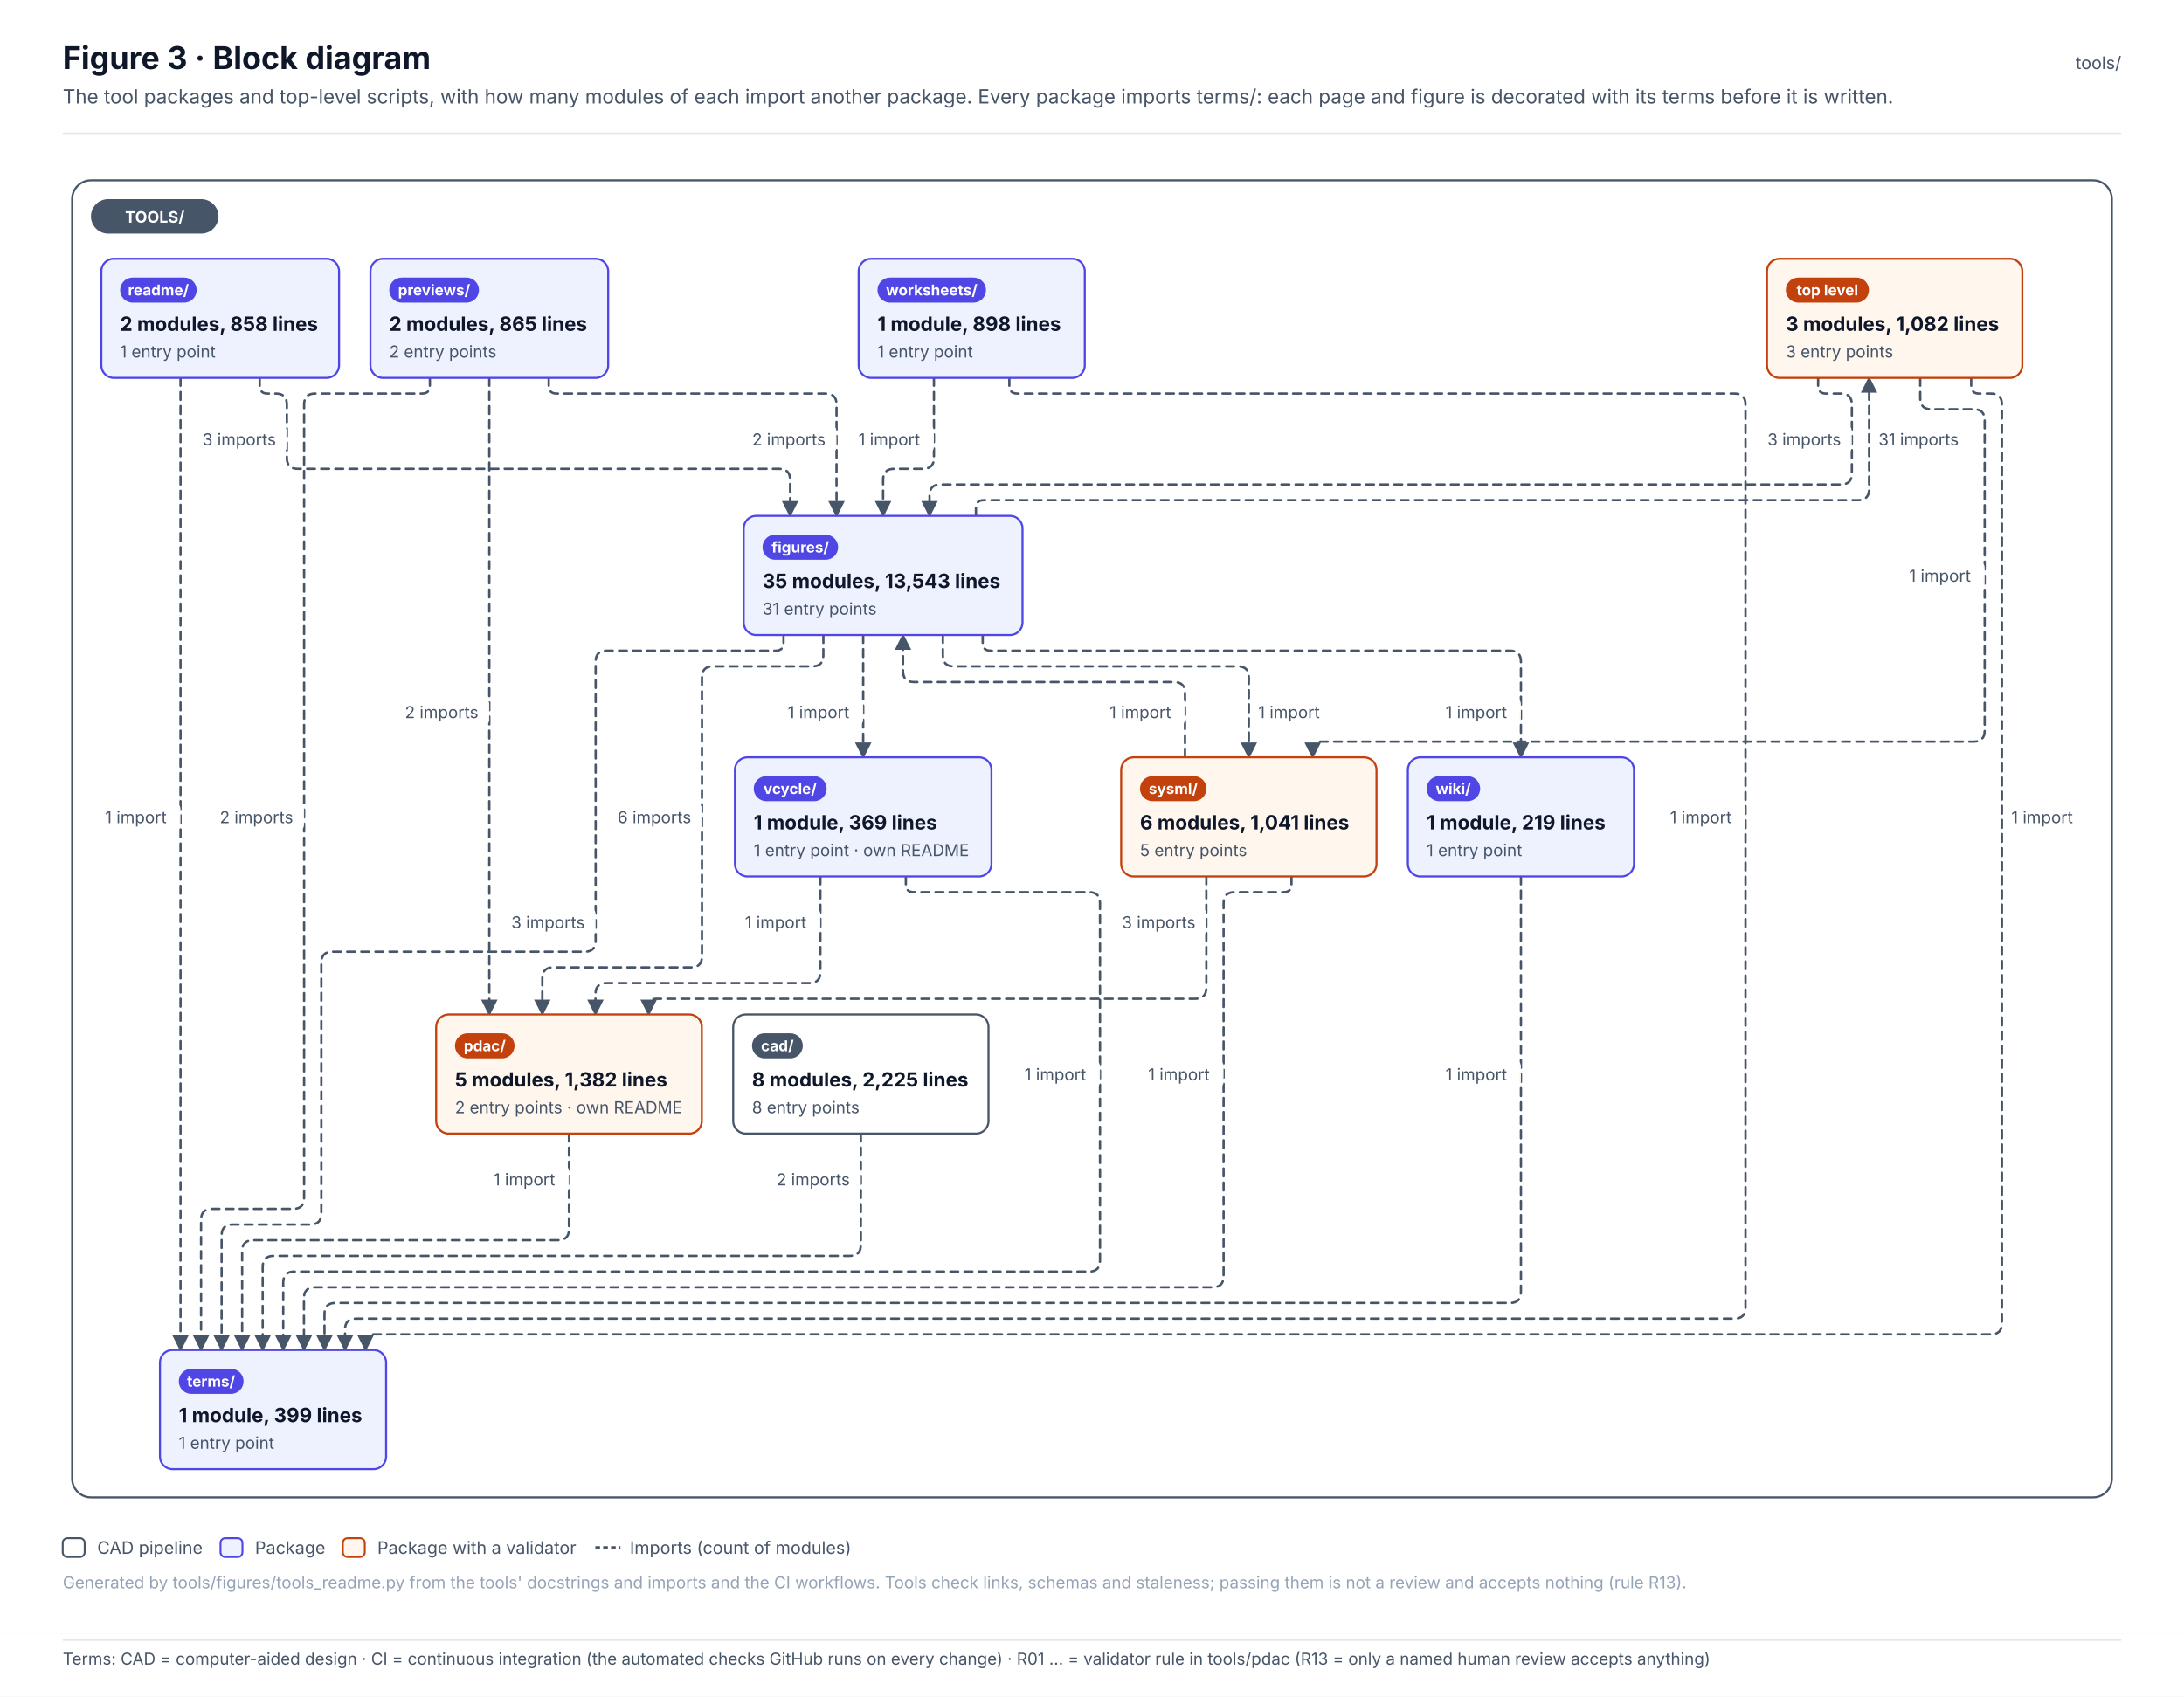
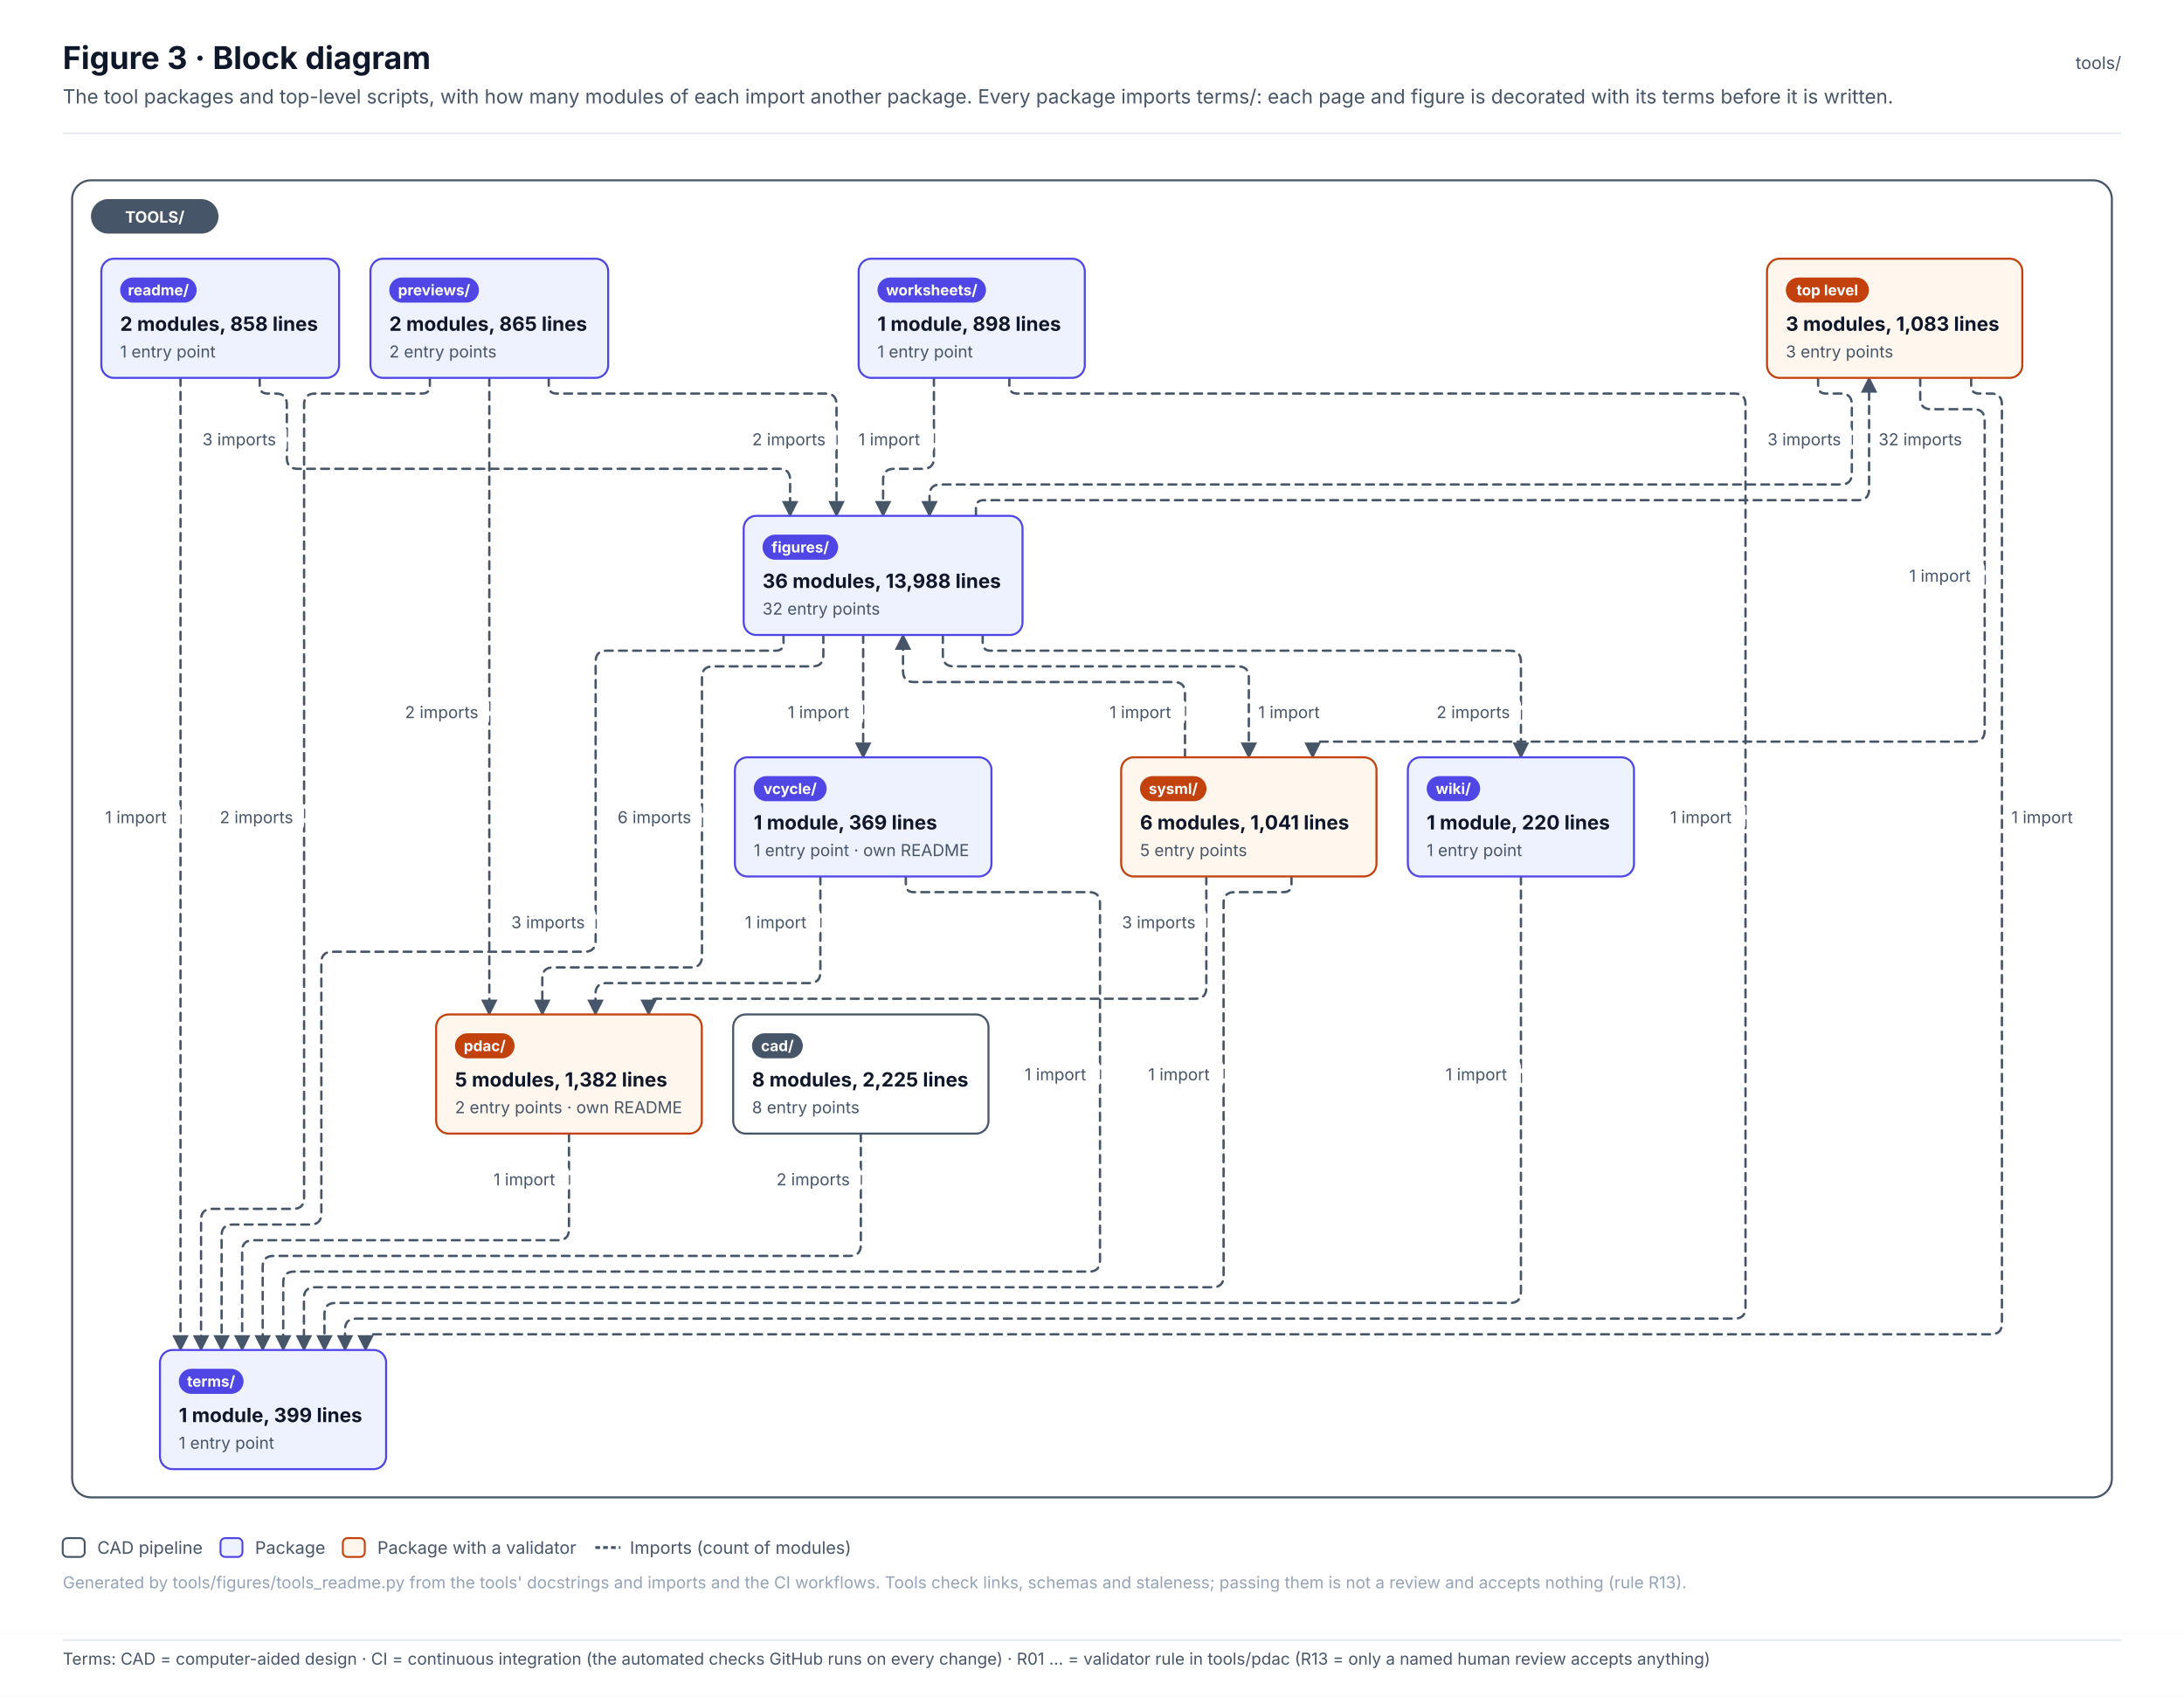
<svg xmlns="http://www.w3.org/2000/svg" width="1392.6" height="1082.1" viewBox="0 0 1392.6 1082.1" font-family="Inter, 'Segoe UI', Helvetica, Arial, sans-serif" role="img">
  <defs>
    <pattern id="hatch" patternUnits="userSpaceOnUse" width="6" height="6" patternTransform="rotate(45)">
      <rect width="6" height="6" fill="#F1F5F9" />
      <line x1="0" y1="0" x2="0" y2="6" stroke="#E2E8F0" stroke-width="2" />
    </pattern>
    <marker id="arr-ink" viewBox="0 0 10 10" refX="9" refY="5" markerWidth="7" markerHeight="7" orient="auto-start-reverse">
      <path d="M0 0 L10 5 L0 10 z" fill="#475569" />
    </marker>
    <marker id="dia-ink" viewBox="0 0 16 10" refX="15" refY="5" markerWidth="12" markerHeight="8" orient="auto-start-reverse">
      <path d="M1 5 L8 1 L15 5 L8 9 z" fill="#475569" />
    </marker>
    <marker id="tri-ink" viewBox="0 0 12 12" refX="11" refY="6" markerWidth="10" markerHeight="10" orient="auto-start-reverse">
      <path d="M1 1 L11 6 L1 11 z" fill="#FFFFFF" stroke="#475569" stroke-width="1.2" />
    </marker>
    <marker id="arr-system" viewBox="0 0 10 10" refX="9" refY="5" markerWidth="7" markerHeight="7" orient="auto-start-reverse">
      <path d="M0 0 L10 5 L0 10 z" fill="#4F46E5" />
    </marker>
    <marker id="dia-system" viewBox="0 0 16 10" refX="15" refY="5" markerWidth="12" markerHeight="8" orient="auto-start-reverse">
      <path d="M1 5 L8 1 L15 5 L8 9 z" fill="#4F46E5" />
    </marker>
    <marker id="tri-system" viewBox="0 0 12 12" refX="11" refY="6" markerWidth="10" markerHeight="10" orient="auto-start-reverse">
      <path d="M1 1 L11 6 L1 11 z" fill="#FFFFFF" stroke="#4F46E5" stroke-width="1.2" />
    </marker>
    <marker id="arr-software" viewBox="0 0 10 10" refX="9" refY="5" markerWidth="7" markerHeight="7" orient="auto-start-reverse">
      <path d="M0 0 L10 5 L0 10 z" fill="#0F766E" />
    </marker>
    <marker id="dia-software" viewBox="0 0 16 10" refX="15" refY="5" markerWidth="12" markerHeight="8" orient="auto-start-reverse">
      <path d="M1 5 L8 1 L15 5 L8 9 z" fill="#0F766E" />
    </marker>
    <marker id="tri-software" viewBox="0 0 12 12" refX="11" refY="6" markerWidth="10" markerHeight="10" orient="auto-start-reverse">
      <path d="M1 1 L11 6 L1 11 z" fill="#FFFFFF" stroke="#0F766E" stroke-width="1.2" />
    </marker>
    <marker id="arr-safety" viewBox="0 0 10 10" refX="9" refY="5" markerWidth="7" markerHeight="7" orient="auto-start-reverse">
      <path d="M0 0 L10 5 L0 10 z" fill="#C2410C" />
    </marker>
    <marker id="dia-safety" viewBox="0 0 16 10" refX="15" refY="5" markerWidth="12" markerHeight="8" orient="auto-start-reverse">
      <path d="M1 5 L8 1 L15 5 L8 9 z" fill="#C2410C" />
    </marker>
    <marker id="tri-safety" viewBox="0 0 12 12" refX="11" refY="6" markerWidth="10" markerHeight="10" orient="auto-start-reverse">
      <path d="M1 1 L11 6 L1 11 z" fill="#FFFFFF" stroke="#C2410C" stroke-width="1.2" />
    </marker>
    <marker id="arr-interface" viewBox="0 0 10 10" refX="9" refY="5" markerWidth="7" markerHeight="7" orient="auto-start-reverse">
      <path d="M0 0 L10 5 L0 10 z" fill="#7C3AED" />
    </marker>
    <marker id="dia-interface" viewBox="0 0 16 10" refX="15" refY="5" markerWidth="12" markerHeight="8" orient="auto-start-reverse">
      <path d="M1 5 L8 1 L15 5 L8 9 z" fill="#7C3AED" />
    </marker>
    <marker id="tri-interface" viewBox="0 0 12 12" refX="11" refY="6" markerWidth="10" markerHeight="10" orient="auto-start-reverse">
      <path d="M1 1 L11 6 L1 11 z" fill="#FFFFFF" stroke="#7C3AED" stroke-width="1.2" />
    </marker>
    <marker id="arr-external" viewBox="0 0 10 10" refX="9" refY="5" markerWidth="7" markerHeight="7" orient="auto-start-reverse">
      <path d="M0 0 L10 5 L0 10 z" fill="#64748B" />
    </marker>
    <marker id="dia-external" viewBox="0 0 16 10" refX="15" refY="5" markerWidth="12" markerHeight="8" orient="auto-start-reverse">
      <path d="M1 5 L8 1 L15 5 L8 9 z" fill="#64748B" />
    </marker>
    <marker id="tri-external" viewBox="0 0 12 12" refX="11" refY="6" markerWidth="10" markerHeight="10" orient="auto-start-reverse">
      <path d="M1 1 L11 6 L1 11 z" fill="#FFFFFF" stroke="#64748B" stroke-width="1.2" />
    </marker>
    <marker id="arr-work" viewBox="0 0 10 10" refX="9" refY="5" markerWidth="7" markerHeight="7" orient="auto-start-reverse">
      <path d="M0 0 L10 5 L0 10 z" fill="#475569" />
    </marker>
    <marker id="dia-work" viewBox="0 0 16 10" refX="15" refY="5" markerWidth="12" markerHeight="8" orient="auto-start-reverse">
      <path d="M1 5 L8 1 L15 5 L8 9 z" fill="#475569" />
    </marker>
    <marker id="tri-work" viewBox="0 0 12 12" refX="11" refY="6" markerWidth="10" markerHeight="10" orient="auto-start-reverse">
      <path d="M1 1 L11 6 L1 11 z" fill="#FFFFFF" stroke="#475569" stroke-width="1.2" />
    </marker>
    <marker id="arr-muted" viewBox="0 0 10 10" refX="9" refY="5" markerWidth="7" markerHeight="7" orient="auto-start-reverse">
      <path d="M0 0 L10 5 L0 10 z" fill="#94A3B8" />
    </marker>
    <marker id="dia-muted" viewBox="0 0 16 10" refX="15" refY="5" markerWidth="12" markerHeight="8" orient="auto-start-reverse">
      <path d="M1 5 L8 1 L15 5 L8 9 z" fill="#94A3B8" />
    </marker>
    <marker id="tri-muted" viewBox="0 0 12 12" refX="11" refY="6" markerWidth="10" markerHeight="10" orient="auto-start-reverse">
      <path d="M1 1 L11 6 L1 11 z" fill="#FFFFFF" stroke="#94A3B8" stroke-width="1.2" />
    </marker>
    <marker id="arr-current" viewBox="0 0 10 10" refX="9" refY="5" markerWidth="7" markerHeight="7" orient="auto-start-reverse">
      <path d="M0 0 L10 5 L0 10 z" fill="#0F172A" />
    </marker>
    <marker id="dia-current" viewBox="0 0 16 10" refX="15" refY="5" markerWidth="12" markerHeight="8" orient="auto-start-reverse">
      <path d="M1 5 L8 1 L15 5 L8 9 z" fill="#0F172A" />
    </marker>
    <marker id="tri-current" viewBox="0 0 12 12" refX="11" refY="6" markerWidth="10" markerHeight="10" orient="auto-start-reverse">
      <path d="M1 1 L11 6 L1 11 z" fill="#FFFFFF" stroke="#0F172A" stroke-width="1.2" />
    </marker>
    <marker id="arr-ok" viewBox="0 0 10 10" refX="9" refY="5" markerWidth="7" markerHeight="7" orient="auto-start-reverse">
      <path d="M0 0 L10 5 L0 10 z" fill="#2E9E6A" />
    </marker>
    <marker id="dia-ok" viewBox="0 0 16 10" refX="15" refY="5" markerWidth="12" markerHeight="8" orient="auto-start-reverse">
      <path d="M1 5 L8 1 L15 5 L8 9 z" fill="#2E9E6A" />
    </marker>
    <marker id="tri-ok" viewBox="0 0 12 12" refX="11" refY="6" markerWidth="10" markerHeight="10" orient="auto-start-reverse">
      <path d="M1 1 L11 6 L1 11 z" fill="#FFFFFF" stroke="#2E9E6A" stroke-width="1.2" />
    </marker>
    <marker id="arr-amber" viewBox="0 0 10 10" refX="9" refY="5" markerWidth="7" markerHeight="7" orient="auto-start-reverse">
      <path d="M0 0 L10 5 L0 10 z" fill="#D97706" />
    </marker>
    <marker id="dia-amber" viewBox="0 0 16 10" refX="15" refY="5" markerWidth="12" markerHeight="8" orient="auto-start-reverse">
      <path d="M1 5 L8 1 L15 5 L8 9 z" fill="#D97706" />
    </marker>
    <marker id="tri-amber" viewBox="0 0 12 12" refX="11" refY="6" markerWidth="10" markerHeight="10" orient="auto-start-reverse">
      <path d="M1 1 L11 6 L1 11 z" fill="#FFFFFF" stroke="#D97706" stroke-width="1.2" />
    </marker>
    <marker id="arr-red" viewBox="0 0 10 10" refX="9" refY="5" markerWidth="7" markerHeight="7" orient="auto-start-reverse">
      <path d="M0 0 L10 5 L0 10 z" fill="#D2553F" />
    </marker>
    <marker id="dia-red" viewBox="0 0 16 10" refX="15" refY="5" markerWidth="12" markerHeight="8" orient="auto-start-reverse">
      <path d="M1 5 L8 1 L15 5 L8 9 z" fill="#D2553F" />
    </marker>
    <marker id="tri-red" viewBox="0 0 12 12" refX="11" refY="6" markerWidth="10" markerHeight="10" orient="auto-start-reverse">
      <path d="M1 1 L11 6 L1 11 z" fill="#FFFFFF" stroke="#D2553F" stroke-width="1.2" />
    </marker>
  </defs>
  <rect x="0" y="0" width="1392.6" height="1042" rx="0" fill="#FFFFFF" stroke="none" stroke-width="0" />
  <text x="40" y="44" font-size="20" fill="#0F172A" font-weight="700">Figure 3 · Block diagram</text>
  <text x="40" y="66" font-size="12.5" fill="#475569">The tool packages and top-level scripts, with how many modules of each import another package. Every package imports terms/: each page and figure is decorated with its terms before it is written.</text>
  <text x="1352.6" y="44" font-size="11" fill="#475569" text-anchor="end">tools/</text>
  <line x1="40" y1="85" x2="1352.6" y2="85" stroke="#E2E8F0" stroke-width="1" />
  <g transform="translate(40 109)">
    <rect x="6" y="6" width="1300.6" height="840" rx="12" fill="#FFFFFF" stroke="#475569" stroke-width="1.3" />
    <path d="M1119.3 132 L1119.3 137 Q1119.3 142 1124.3 142 L1133.8 142 Q1140.8 142 1140.8 149 L1140.8 193 Q1140.8 200 1133.8 200 L559.7 200 Q552.7 200 552.7 207 L552.7 220" stroke="#475569" stroke-width="1.5" fill="none" stroke-dasharray="5 4" stroke-linejoin="round" stroke-linecap="round" marker-end="url(#arr-ink)" />
    <path d="M1184.4 132 L1184.4 145 Q1184.4 152 1191.4 152 L1218.5 152 Q1225.5 152 1225.5 159 L1225.5 357 Q1225.5 364 1218.5 364 L802 364 Q797 364 797 369 L797 374" stroke="#475569" stroke-width="1.5" fill="none" stroke-dasharray="5 4" stroke-linejoin="round" stroke-linecap="round" marker-end="url(#arr-ink)" />
    <path d="M1216.9 132 L1216.9 137 Q1216.9 142 1221.9 142 L1229.5 142 Q1236.5 142 1236.5 149 L1236.5 735 Q1236.5 742 1229.5 742 L198.1 742 Q193.1 742 193.1 747 L193.1 752" stroke="#475569" stroke-width="1.5" fill="none" stroke-dasharray="5 4" stroke-linejoin="round" stroke-linecap="round" marker-end="url(#arr-ink)" />
    <path d="M508.9 614 L508.9 685 Q508.9 692 501.9 692 L134.5 692 Q127.5 692 127.5 699 L127.5 752" stroke="#475569" stroke-width="1.5" fill="none" stroke-dasharray="5 4" stroke-linejoin="round" stroke-linecap="round" marker-end="url(#arr-ink)" />
    <path d="M582.3 220 L582.3 215 Q582.3 210 587.3 210 L1144.8 210 Q1151.8 210 1151.8 203 L1151.8 132" stroke="#475569" stroke-width="1.5" fill="none" stroke-dasharray="5 4" stroke-linejoin="round" stroke-linecap="round" marker-end="url(#arr-ink)" />
    <path d="M485 296 L485 309 Q485 316 478 316 L414.6 316 Q407.6 316 407.6 323 L407.6 501 Q407.6 508 400.6 508 L312.8 508 Q305.8 508 305.8 515 L305.8 538" stroke="#475569" stroke-width="1.5" fill="none" stroke-dasharray="5 4" stroke-linejoin="round" stroke-linecap="round" marker-end="url(#arr-ink)" />
    <path d="M561.2 296 L561.2 309 Q561.2 316 568.2 316 L749.3 316 Q756.3 316 756.3 323 L756.3 374" stroke="#475569" stroke-width="1.5" fill="none" stroke-dasharray="5 4" stroke-linejoin="round" stroke-linecap="round" marker-end="url(#arr-ink)" />
    <path d="M459.6 296 L459.6 301 Q459.6 306 454.6 306 L346.8 306 Q339.8 306 339.8 313 L339.8 491 Q339.8 498 332.8 498 L171.9 498 Q164.9 498 164.9 505 L164.9 665 Q164.9 672 157.9 672 L108.3 672 Q101.3 672 101.3 679 L101.3 752" stroke="#475569" stroke-width="1.5" fill="none" stroke-dasharray="5 4" stroke-linejoin="round" stroke-linecap="round" marker-end="url(#arr-ink)" />
    <path d="M510.4 296 L510.4 374" stroke="#475569" stroke-width="1.5" fill="none" stroke-dasharray="5 4" stroke-linejoin="round" stroke-linecap="round" marker-end="url(#arr-ink)" />
    <path d="M586.6 296 L586.6 301 Q586.6 306 591.6 306 L922.8 306 Q929.8 306 929.8 313 L929.8 374" stroke="#475569" stroke-width="1.5" fill="none" stroke-dasharray="5 4" stroke-linejoin="round" stroke-linecap="round" marker-end="url(#arr-ink)" />
    <path d="M322.8 614 L322.8 675 Q322.8 682 315.8 682 L121.4 682 Q114.4 682 114.4 689 L114.4 752" stroke="#475569" stroke-width="1.5" fill="none" stroke-dasharray="5 4" stroke-linejoin="round" stroke-linecap="round" marker-end="url(#arr-ink)" />
    <path d="M309.9 132 L309.9 137 Q309.9 142 314.9 142 L486.4 142 Q493.4 142 493.4 149 L493.4 220" stroke="#475569" stroke-width="1.5" fill="none" stroke-dasharray="5 4" stroke-linejoin="round" stroke-linecap="round" marker-end="url(#arr-ink)" />
    <path d="M272 132 L272 538" stroke="#475569" stroke-width="1.5" fill="none" stroke-dasharray="5 4" stroke-linejoin="round" stroke-linecap="round" marker-end="url(#arr-ink)" />
    <path d="M234.1 132 L234.1 137 Q234.1 142 229.1 142 L160.9 142 Q153.9 142 153.9 149 L153.9 655 Q153.9 662 146.9 662 L95.2 662 Q88.2 662 88.2 669 L88.2 752" stroke="#475569" stroke-width="1.5" fill="none" stroke-dasharray="5 4" stroke-linejoin="round" stroke-linecap="round" marker-end="url(#arr-ink)" />
    <path d="M125.6 132 L125.6 137 Q125.6 142 130.6 142 L135.9 142 Q142.9 142 142.9 149 L142.9 183 Q142.9 190 149.9 190 L456.8 190 Q463.8 190 463.8 197 L463.8 220" stroke="#475569" stroke-width="1.5" fill="none" stroke-dasharray="5 4" stroke-linejoin="round" stroke-linecap="round" marker-end="url(#arr-ink)" />
    <path d="M75.1 132 L75.1 752" stroke="#475569" stroke-width="1.5" fill="none" stroke-dasharray="5 4" stroke-linejoin="round" stroke-linecap="round" marker-end="url(#arr-ink)" />
    <path d="M715.6 374 L715.6 333 Q715.6 326 708.6 326 L542.8 326 Q535.8 326 535.8 319 L535.8 296" stroke="#475569" stroke-width="1.5" fill="none" stroke-dasharray="5 4" stroke-linejoin="round" stroke-linecap="round" marker-end="url(#arr-ink)" />
    <path d="M729.2 450 L729.2 521 Q729.2 528 722.2 528 L378.6 528 Q373.6 528 373.6 533 L373.6 538" stroke="#475569" stroke-width="1.5" fill="none" stroke-dasharray="5 4" stroke-linejoin="round" stroke-linecap="round" marker-end="url(#arr-ink)" />
    <path d="M783.5 450 L783.5 455 Q783.5 460 778.5 460 L747.2 460 Q740.2 460 740.2 467 L740.2 705 Q740.2 712 733.2 712 L160.8 712 Q153.8 712 153.8 719 L153.8 752" stroke="#475569" stroke-width="1.5" fill="none" stroke-dasharray="5 4" stroke-linejoin="round" stroke-linecap="round" marker-end="url(#arr-ink)" />
    <path d="M483.1 450 L483.1 511 Q483.1 518 476.1 518 L346.7 518 Q339.7 518 339.7 525 L339.7 538" stroke="#475569" stroke-width="1.5" fill="none" stroke-dasharray="5 4" stroke-linejoin="round" stroke-linecap="round" marker-end="url(#arr-ink)" />
    <path d="M537.6 450 L537.6 455 Q537.6 460 542.6 460 L654.4 460 Q661.4 460 661.4 467 L661.4 695 Q661.4 702 654.4 702 L147.6 702 Q140.6 702 140.6 709 L140.6 752" stroke="#475569" stroke-width="1.5" fill="none" stroke-dasharray="5 4" stroke-linejoin="round" stroke-linecap="round" marker-end="url(#arr-ink)" />
    <path d="M929.8 450 L929.8 715 Q929.8 722 922.8 722 L173.9 722 Q166.9 722 166.9 729 L166.9 752" stroke="#475569" stroke-width="1.5" fill="none" stroke-dasharray="5 4" stroke-linejoin="round" stroke-linecap="round" marker-end="url(#arr-ink)" />
    <path d="M555.5 132 L555.5 183 Q555.5 190 548.5 190 L530.1 190 Q523.1 190 523.1 197 L523.1 220" stroke="#475569" stroke-width="1.5" fill="none" stroke-dasharray="5 4" stroke-linejoin="round" stroke-linecap="round" marker-end="url(#arr-ink)" />
    <path d="M603.6 132 L603.6 137 Q603.6 142 608.6 142 L1066 142 Q1073 142 1073 149 L1073 725 Q1073 732 1066 732 L187 732 Q180 732 180 739 L180 752" stroke="#475569" stroke-width="1.5" fill="none" stroke-dasharray="5 4" stroke-linejoin="round" stroke-linecap="round" marker-end="url(#arr-ink)" />
    <rect x="18" y="18" width="81.3" height="22" rx="11" fill="#475569" stroke="none" stroke-width="0" />
    <text x="58.7" y="33" font-size="10" fill="#FFFFFF" font-weight="700" text-anchor="middle">TOOLS/</text>
    <rect x="427.5" y="538" width="162.8" height="76" rx="8" fill="#FFFFFF" stroke="#475569" stroke-width="1.3" />
    <rect x="439.5" y="550" width="32.4" height="16" rx="8.0" fill="#475569" stroke="none" stroke-width="1" />
    <text x="455.7" y="561.4" font-size="9.5" fill="#FFFFFF" font-weight="700" text-anchor="middle">cad/</text>
    <text x="439.5" y="584" font-size="12.5" fill="#0F172A" font-weight="700">8 modules, 2,225 lines</text>
    <text x="439.5" y="601" font-size="10.5" fill="#475569">8 entry points</text>
    <rect x="434.2" y="220" width="177.8" height="76" rx="8" fill="#EEF2FF" stroke="#4F46E5" stroke-width="1.3" />
    <rect x="446.2" y="232" width="48.2" height="16" rx="8.0" fill="#4F46E5" stroke="none" stroke-width="1" />
    <text x="470.3" y="243.4" font-size="9.5" fill="#FFFFFF" font-weight="700" text-anchor="middle">figures/</text>
-     <text x="446.2" y="266" font-size="12.5" fill="#0F172A" font-weight="700">35 modules, 13,543 lines</text>
-     <text x="446.2" y="283" font-size="10.5" fill="#475569">31 entry points</text>
+     <text x="446.2" y="266" font-size="12.5" fill="#0F172A" font-weight="700">36 modules, 13,988 lines</text>
+     <text x="446.2" y="283" font-size="10.5" fill="#475569">32 entry points</text>
    <rect x="238.1" y="538" width="169.4" height="76" rx="8" fill="#FFF7ED" stroke="#C2410C" stroke-width="1.3" />
    <rect x="250.1" y="550" width="38" height="16" rx="8.0" fill="#C2410C" stroke="none" stroke-width="1" />
    <text x="269.1" y="561.4" font-size="9.5" fill="#FFFFFF" font-weight="700" text-anchor="middle">pdac/</text>
    <text x="250.1" y="584" font-size="12.5" fill="#0F172A" font-weight="700">5 modules, 1,382 lines</text>
    <text x="250.1" y="601" font-size="10.5" fill="#475569">2 entry points · own README</text>
    <rect x="196.2" y="56" width="151.6" height="76" rx="8" fill="#EEF2FF" stroke="#4F46E5" stroke-width="1.3" />
    <rect x="208.2" y="68" width="57.2" height="16" rx="8.0" fill="#4F46E5" stroke="none" stroke-width="1" />
    <text x="236.8" y="79.4" font-size="9.5" fill="#FFFFFF" font-weight="700" text-anchor="middle">previews/</text>
    <text x="208.2" y="102" font-size="12.5" fill="#0F172A" font-weight="700">2 modules, 865 lines</text>
    <text x="208.2" y="119" font-size="10.5" fill="#475569">2 entry points</text>
    <rect x="24.6" y="56" width="151.6" height="76" rx="8" fill="#EEF2FF" stroke="#4F46E5" stroke-width="1.3" />
    <rect x="36.6" y="68" width="48.8" height="16" rx="8.0" fill="#4F46E5" stroke="none" stroke-width="1" />
    <text x="61" y="79.4" font-size="9.5" fill="#FFFFFF" font-weight="700" text-anchor="middle">readme/</text>
    <text x="36.6" y="102" font-size="12.5" fill="#0F172A" font-weight="700">2 modules, 858 lines</text>
    <text x="36.6" y="119" font-size="10.5" fill="#475569">1 entry point</text>
    <rect x="674.9" y="374" width="162.8" height="76" rx="8" fill="#FFF7ED" stroke="#C2410C" stroke-width="1.3" />
    <rect x="686.9" y="386" width="42.4" height="16" rx="8.0" fill="#C2410C" stroke="none" stroke-width="1" />
    <text x="708.1" y="397.4" font-size="9.5" fill="#FFFFFF" font-weight="700" text-anchor="middle">sysml/</text>
    <text x="686.9" y="420" font-size="12.5" fill="#0F172A" font-weight="700">6 modules, 1,041 lines</text>
    <text x="686.9" y="437" font-size="10.5" fill="#475569">5 entry points</text>
    <rect x="62" y="752" width="144.2" height="76" rx="8" fill="#EEF2FF" stroke="#4F46E5" stroke-width="1.3" />
    <rect x="74" y="764" width="41.3" height="16" rx="8.0" fill="#4F46E5" stroke="none" stroke-width="1" />
    <text x="94.6" y="775.4" font-size="9.5" fill="#FFFFFF" font-weight="700" text-anchor="middle">terms/</text>
    <text x="74" y="798" font-size="12.5" fill="#0F172A" font-weight="700">1 module, 399 lines</text>
    <text x="74" y="815" font-size="10.5" fill="#475569">1 entry point</text>
    <rect x="428.6" y="374" width="163.6" height="76" rx="8" fill="#EEF2FF" stroke="#4F46E5" stroke-width="1.3" />
    <rect x="440.6" y="386" width="46.5" height="16" rx="8.0" fill="#4F46E5" stroke="none" stroke-width="1" />
    <text x="463.8" y="397.4" font-size="9.5" fill="#FFFFFF" font-weight="700" text-anchor="middle">vcycle/</text>
    <text x="440.6" y="420" font-size="12.5" fill="#0F172A" font-weight="700">1 module, 369 lines</text>
    <text x="440.6" y="437" font-size="10.5" fill="#475569">1 entry point · own README</text>
    <rect x="857.7" y="374" width="144.2" height="76" rx="8" fill="#EEF2FF" stroke="#4F46E5" stroke-width="1.3" />
    <rect x="869.7" y="386" width="34.1" height="16" rx="8.0" fill="#4F46E5" stroke="none" stroke-width="1" />
    <text x="886.7" y="397.4" font-size="9.5" fill="#FFFFFF" font-weight="700" text-anchor="middle">wiki/</text>
-     <text x="869.7" y="420" font-size="12.5" fill="#0F172A" font-weight="700">1 module, 219 lines</text>
+     <text x="869.7" y="420" font-size="12.5" fill="#0F172A" font-weight="700">1 module, 220 lines</text>
    <text x="869.7" y="437" font-size="10.5" fill="#475569">1 entry point</text>
    <rect x="507.5" y="56" width="144.2" height="76" rx="8" fill="#EEF2FF" stroke="#4F46E5" stroke-width="1.3" />
    <rect x="519.5" y="68" width="69.2" height="16" rx="8.0" fill="#4F46E5" stroke="none" stroke-width="1" />
    <text x="554.1" y="79.4" font-size="9.5" fill="#FFFFFF" font-weight="700" text-anchor="middle">worksheets/</text>
    <text x="519.5" y="102" font-size="12.5" fill="#0F172A" font-weight="700">1 module, 898 lines</text>
    <text x="519.5" y="119" font-size="10.5" fill="#475569">1 entry point</text>
    <rect x="1086.7" y="56" width="162.8" height="76" rx="8" fill="#FFF7ED" stroke="#C2410C" stroke-width="1.3" />
    <rect x="1098.7" y="68" width="53" height="16" rx="8.0" fill="#C2410C" stroke="none" stroke-width="1" />
    <text x="1125.2" y="79.4" font-size="9.5" fill="#FFFFFF" font-weight="700" text-anchor="middle">top level</text>
-     <text x="1098.7" y="102" font-size="12.5" fill="#0F172A" font-weight="700">3 modules, 1,082 lines</text>
+     <text x="1098.7" y="102" font-size="12.5" fill="#0F172A" font-weight="700">3 modules, 1,083 lines</text>
    <text x="1098.7" y="119" font-size="10.5" fill="#475569">3 entry points</text>
    <rect x="1082" y="162" width="58.8" height="18" rx="4" fill="#FFFFFF" stroke="none" stroke-width="0" opacity="0.92" />
    <text x="1087" y="175" font-size="10.5" fill="#475569">3 imports</text>
    <rect x="1172.4" y="249" width="53.1" height="18" rx="4" fill="#FFFFFF" stroke="none" stroke-width="0" opacity="0.92" />
    <text x="1177.4" y="262" font-size="10.5" fill="#475569">1 import</text>
    <rect x="1237.5" y="403" width="53.1" height="18" rx="4" fill="#FFFFFF" stroke="none" stroke-width="0" opacity="0.92" />
    <text x="1242.5" y="416" font-size="10.5" fill="#475569">1 import</text>
    <rect x="450.1" y="634" width="58.8" height="18" rx="4" fill="#FFFFFF" stroke="none" stroke-width="0" opacity="0.92" />
    <text x="455.1" y="647" font-size="10.5" fill="#475569">2 imports</text>
    <rect x="1152.8" y="162" width="64.7" height="18" rx="4" fill="#FFFFFF" stroke="none" stroke-width="0" opacity="0.92" />
-     <text x="1157.8" y="175" font-size="10.5" fill="#475569">31 imports</text>
+     <text x="1157.8" y="175" font-size="10.5" fill="#475569">32 imports</text>
    <rect x="348.8" y="403" width="58.8" height="18" rx="4" fill="#FFFFFF" stroke="none" stroke-width="0" opacity="0.92" />
    <text x="353.8" y="416" font-size="10.5" fill="#475569">6 imports</text>
    <rect x="757.3" y="336" width="53.1" height="18" rx="4" fill="#FFFFFF" stroke="none" stroke-width="0" opacity="0.92" />
    <text x="762.3" y="349" font-size="10.5" fill="#475569">1 import</text>
    <rect x="281" y="470" width="58.8" height="18" rx="4" fill="#FFFFFF" stroke="none" stroke-width="0" opacity="0.92" />
    <text x="286" y="483" font-size="10.5" fill="#475569">3 imports</text>
    <rect x="457.3" y="336" width="53.1" height="18" rx="4" fill="#FFFFFF" stroke="none" stroke-width="0" opacity="0.92" />
    <text x="462.3" y="349" font-size="10.5" fill="#475569">1 import</text>
-     <rect x="876.7" y="336" width="53.1" height="18" rx="4" fill="#FFFFFF" stroke="none" stroke-width="0" opacity="0.92" />
-     <text x="881.7" y="349" font-size="10.5" fill="#475569">1 import</text>
+     <rect x="871" y="336" width="58.8" height="18" rx="4" fill="#FFFFFF" stroke="none" stroke-width="0" opacity="0.92" />
+     <text x="876" y="349" font-size="10.5" fill="#475569">2 imports</text>
    <rect x="269.7" y="634" width="53.1" height="18" rx="4" fill="#FFFFFF" stroke="none" stroke-width="0" opacity="0.92" />
    <text x="274.7" y="647" font-size="10.5" fill="#475569">1 import</text>
    <rect x="434.6" y="162" width="58.8" height="18" rx="4" fill="#FFFFFF" stroke="none" stroke-width="0" opacity="0.92" />
    <text x="439.6" y="175" font-size="10.5" fill="#475569">2 imports</text>
    <rect x="213.2" y="336" width="58.8" height="18" rx="4" fill="#FFFFFF" stroke="none" stroke-width="0" opacity="0.92" />
    <text x="218.2" y="349" font-size="10.5" fill="#475569">2 imports</text>
    <rect x="95.1" y="403" width="58.8" height="18" rx="4" fill="#FFFFFF" stroke="none" stroke-width="0" opacity="0.92" />
    <text x="100.1" y="416" font-size="10.5" fill="#475569">2 imports</text>
    <rect x="84.1" y="162" width="58.8" height="18" rx="4" fill="#FFFFFF" stroke="none" stroke-width="0" opacity="0.92" />
    <text x="89.1" y="175" font-size="10.5" fill="#475569">3 imports</text>
    <rect x="22" y="403" width="53.1" height="18" rx="4" fill="#FFFFFF" stroke="none" stroke-width="0" opacity="0.92" />
    <text x="27" y="416" font-size="10.5" fill="#475569">1 import</text>
    <rect x="662.5" y="336" width="53.1" height="18" rx="4" fill="#FFFFFF" stroke="none" stroke-width="0" opacity="0.92" />
    <text x="667.5" y="349" font-size="10.5" fill="#475569">1 import</text>
    <rect x="670.4" y="470" width="58.8" height="18" rx="4" fill="#FFFFFF" stroke="none" stroke-width="0" opacity="0.92" />
    <text x="675.4" y="483" font-size="10.5" fill="#475569">3 imports</text>
    <rect x="687.1" y="567" width="53.1" height="18" rx="4" fill="#FFFFFF" stroke="none" stroke-width="0" opacity="0.92" />
    <text x="692.1" y="580" font-size="10.5" fill="#475569">1 import</text>
    <rect x="430" y="470" width="53.1" height="18" rx="4" fill="#FFFFFF" stroke="none" stroke-width="0" opacity="0.92" />
    <text x="435" y="483" font-size="10.5" fill="#475569">1 import</text>
    <rect x="608.3" y="567" width="53.1" height="18" rx="4" fill="#FFFFFF" stroke="none" stroke-width="0" opacity="0.92" />
    <text x="613.3" y="580" font-size="10.5" fill="#475569">1 import</text>
    <rect x="876.7" y="567" width="53.1" height="18" rx="4" fill="#FFFFFF" stroke="none" stroke-width="0" opacity="0.92" />
    <text x="881.7" y="580" font-size="10.5" fill="#475569">1 import</text>
    <rect x="502.4" y="162" width="53.1" height="18" rx="4" fill="#FFFFFF" stroke="none" stroke-width="0" opacity="0.92" />
    <text x="507.4" y="175" font-size="10.5" fill="#475569">1 import</text>
    <rect x="1019.9" y="403" width="53.1" height="18" rx="4" fill="#FFFFFF" stroke="none" stroke-width="0" opacity="0.92" />
    <text x="1024.9" y="416" font-size="10.5" fill="#475569">1 import</text>
  </g>
  <rect x="40" y="981" width="14" height="12" rx="3" fill="#FFFFFF" stroke="#475569" stroke-width="1.2" />
  <text x="62" y="991" font-size="11" fill="#475569">CAD pipeline</text>
  <rect x="140.6" y="981" width="14" height="12" rx="3" fill="#EEF2FF" stroke="#4F46E5" stroke-width="1.2" />
  <text x="162.6" y="991" font-size="11" fill="#475569">Package</text>
  <rect x="218.6" y="981" width="14" height="12" rx="3" fill="#FFF7ED" stroke="#C2410C" stroke-width="1.2" />
  <text x="240.6" y="991" font-size="11" fill="#475569">Package with a validator</text>
  <line x1="379.6" y1="987" x2="395.6" y2="987" stroke="#475569" stroke-width="1.8" stroke-dasharray="3 2" />
  <text x="401.6" y="991" font-size="11" fill="#475569">Imports (count of modules)</text>
  <text x="40" y="1013" font-size="10.5" fill="#94A3B8">Generated by tools/figures/tools_readme.py from the tools' docstrings and imports and the CI workflows. Tools check links, schemas and staleness; passing them is not a review and accepts nothing (rule R13).</text>
  <g class="terms" data-base-h="1042">
    <rect x="0" y="1042" width="1392.6" height="40.1" fill="#FFFFFF" />
    <line x1="40" y1="1046" x2="1352.6" y2="1046" stroke="#E2E8F0" stroke-width="1" />
    <text x="40" y="1061.7" font-size="10.5" fill="#475569" font-family="Inter, 'Segoe UI', Helvetica, Arial, sans-serif">Terms: CAD = computer-aided design · CI = continuous integration (the automated checks GitHub runs on every change) · R01 … = validator rule in tools/pdac (R13 = only a named human review accepts anything)</text>
  </g>
</svg>
